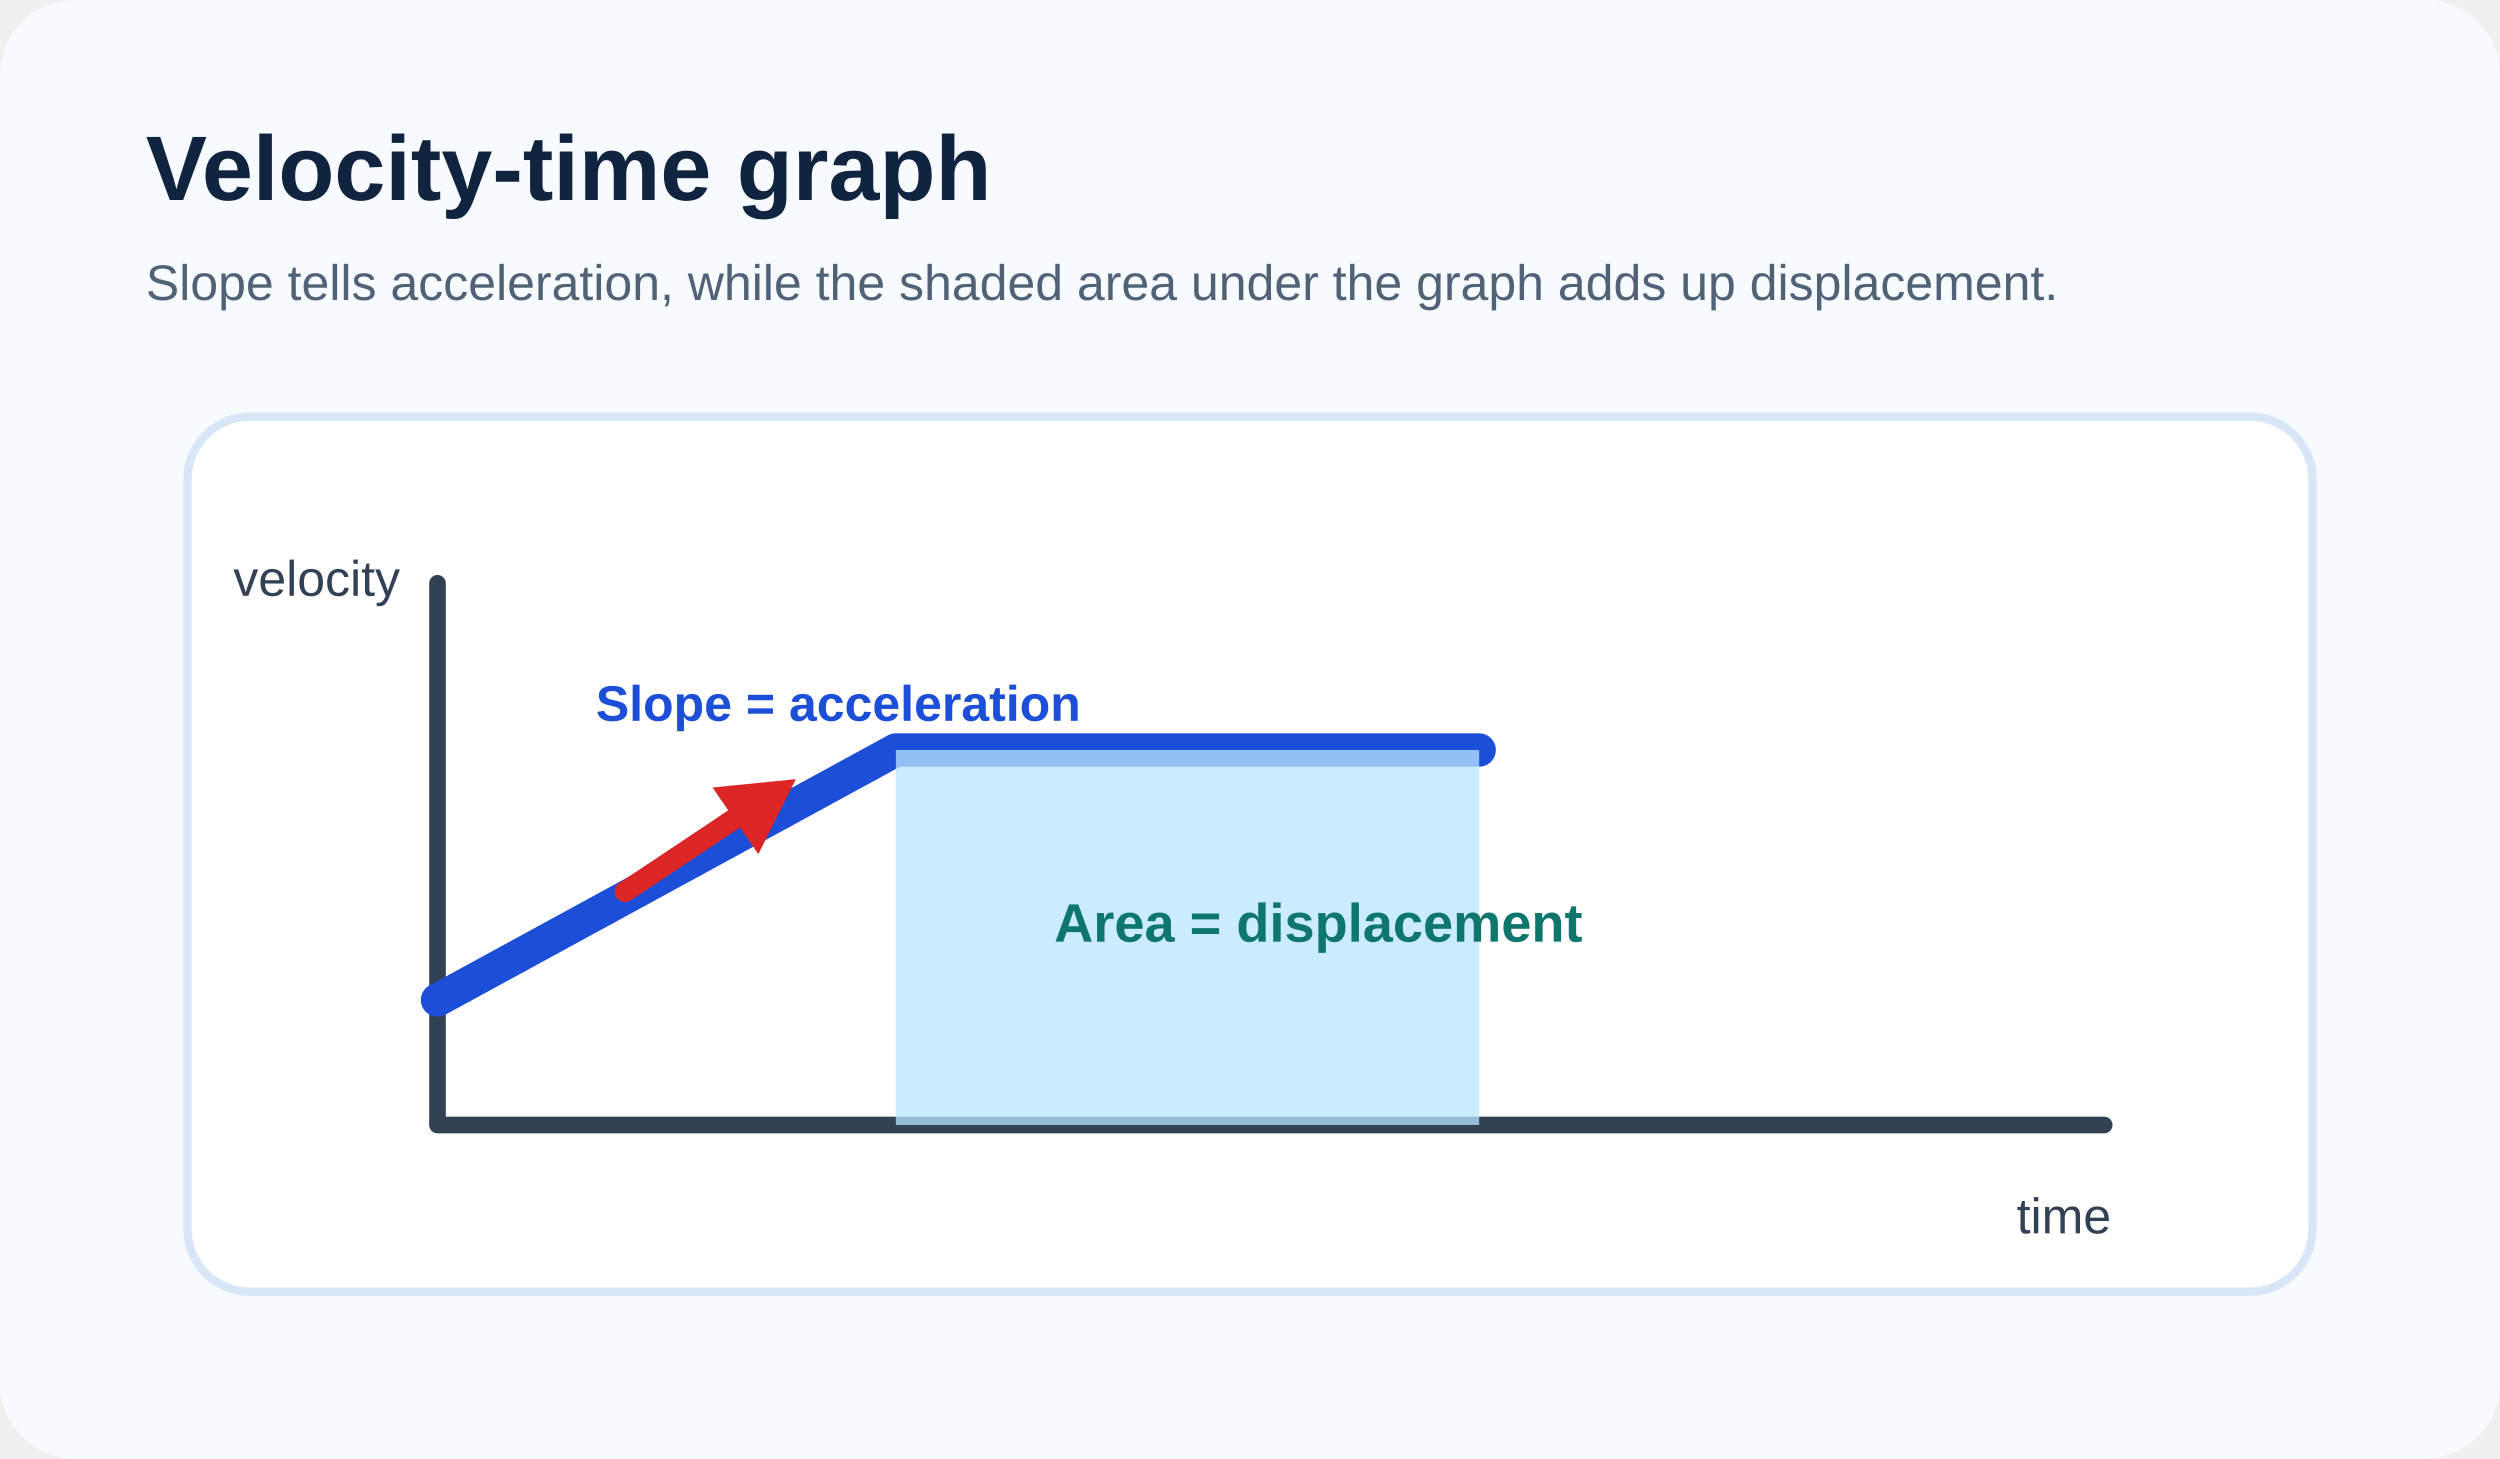
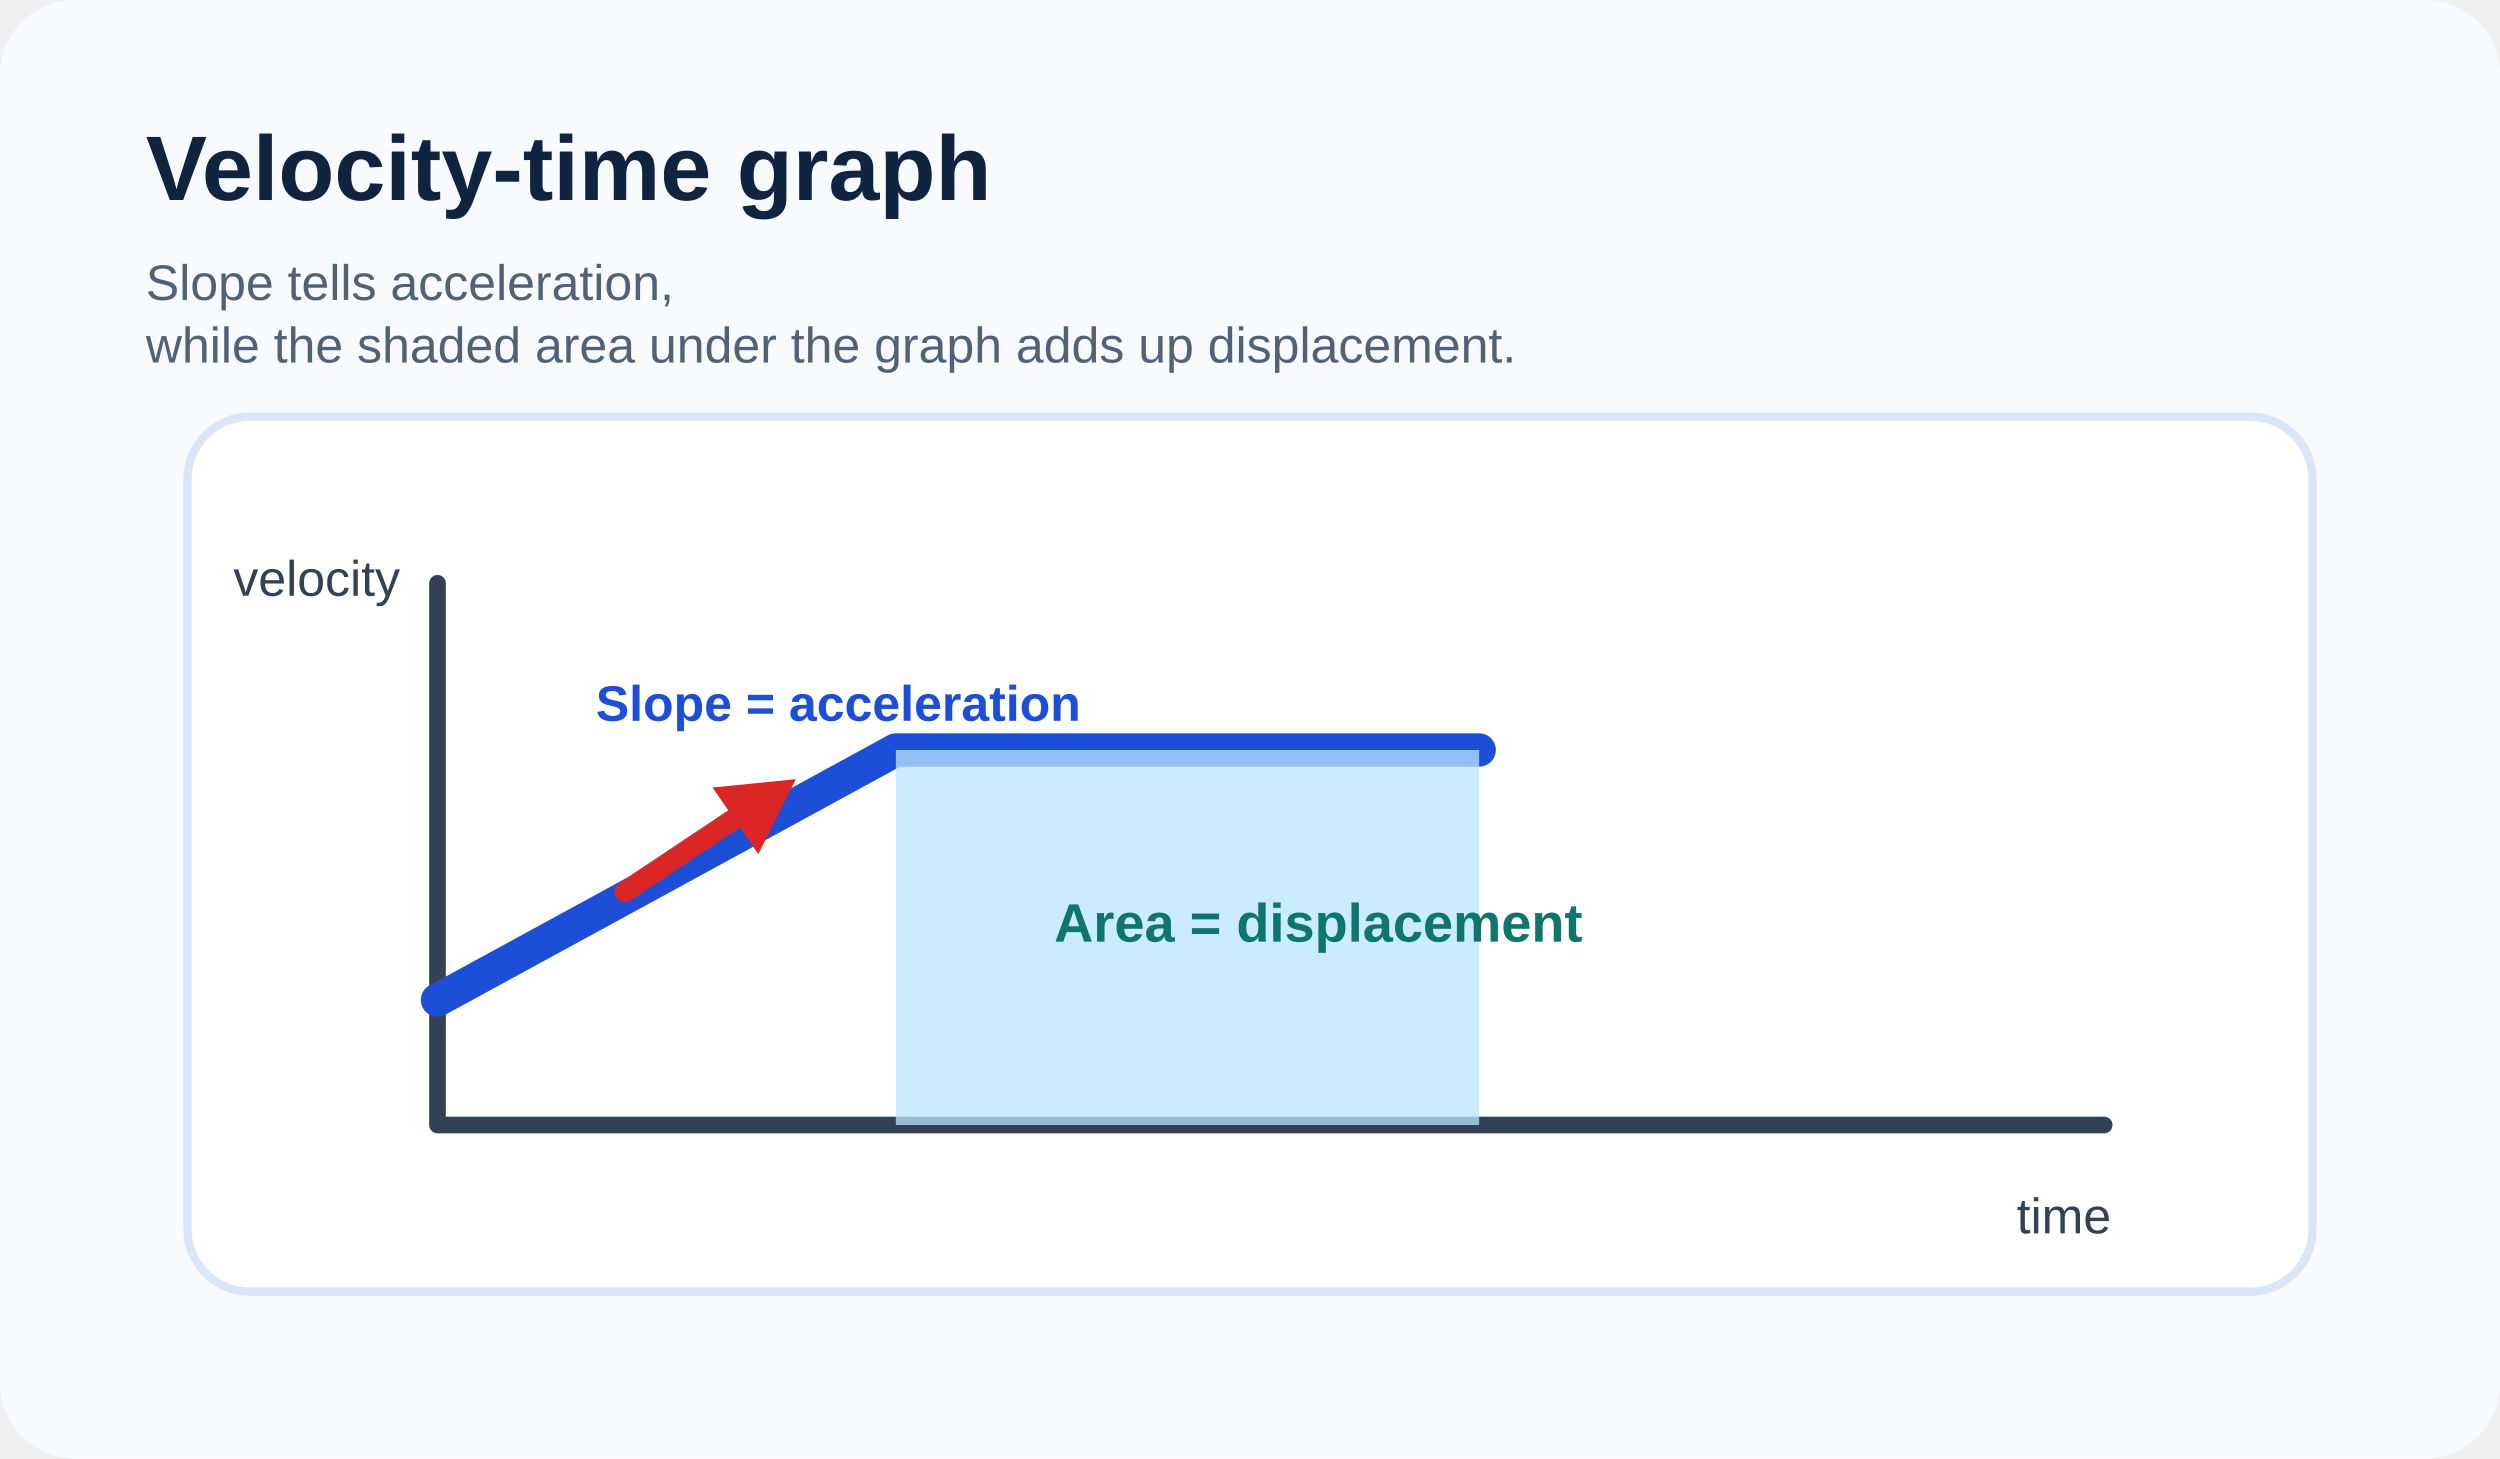
<svg xmlns="http://www.w3.org/2000/svg" viewBox="0 0 1200 700" role="img" aria-labelledby="title desc">
  <rect width="1200" height="700" rx="36" fill="#f7fbff" />
  <text x="70" y="96" font-size="44" font-family="Segoe UI, Arial, sans-serif" font-weight="700" fill="#10233f">Velocity-time graph</text>
-   <text x="70" y="144" font-size="24" font-family="Segoe UI, Arial, sans-serif" fill="#516277">Slope tells acceleration, while the shaded area under the graph adds up displacement.</text>
+   <text x="70" y="144" font-size="24" font-family="Segoe UI, Arial, sans-serif" fill="#516277">
+     <tspan x="70" dy="0">Slope tells acceleration,</tspan>
+     <tspan x="70" dy="30">while the shaded area under the graph adds up displacement.</tspan>
+   </text>
  <g transform="translate(90 200)">
    <rect width="1020" height="420" rx="30" fill="#ffffff" stroke="#d8e6f7" stroke-width="4" />
    <path d="M120 340 V80 M120 340 H920" stroke="#334155" stroke-width="8" stroke-linecap="round" />
    <path d="M120 280 L340 160 L620 160" fill="none" stroke="#1d4ed8" stroke-width="16" stroke-linecap="round" stroke-linejoin="round" />
    <path d="M340 340 V160 H620 V340 Z" fill="#bae6fd" opacity="0.75" />
    <text x="22" y="86" font-size="24" font-family="Segoe UI, Arial, sans-serif" fill="#334155">velocity</text>
    <text x="878" y="392" font-size="24" font-family="Segoe UI, Arial, sans-serif" fill="#334155">time</text>
    <text x="196" y="146" font-size="24" font-family="Segoe UI, Arial, sans-serif" font-weight="700" fill="#1d4ed8">Slope = acceleration</text>
    <text x="416" y="252" font-size="26" font-family="Segoe UI, Arial, sans-serif" font-weight="700" fill="#0f766e">Area = displacement</text>
    <path d="M210 228 L270 188" stroke="#dc2626" stroke-width="10" stroke-linecap="round" />
    <path d="M252 178 L292 174 L274 210" fill="#dc2626" />
  </g>
</svg>
